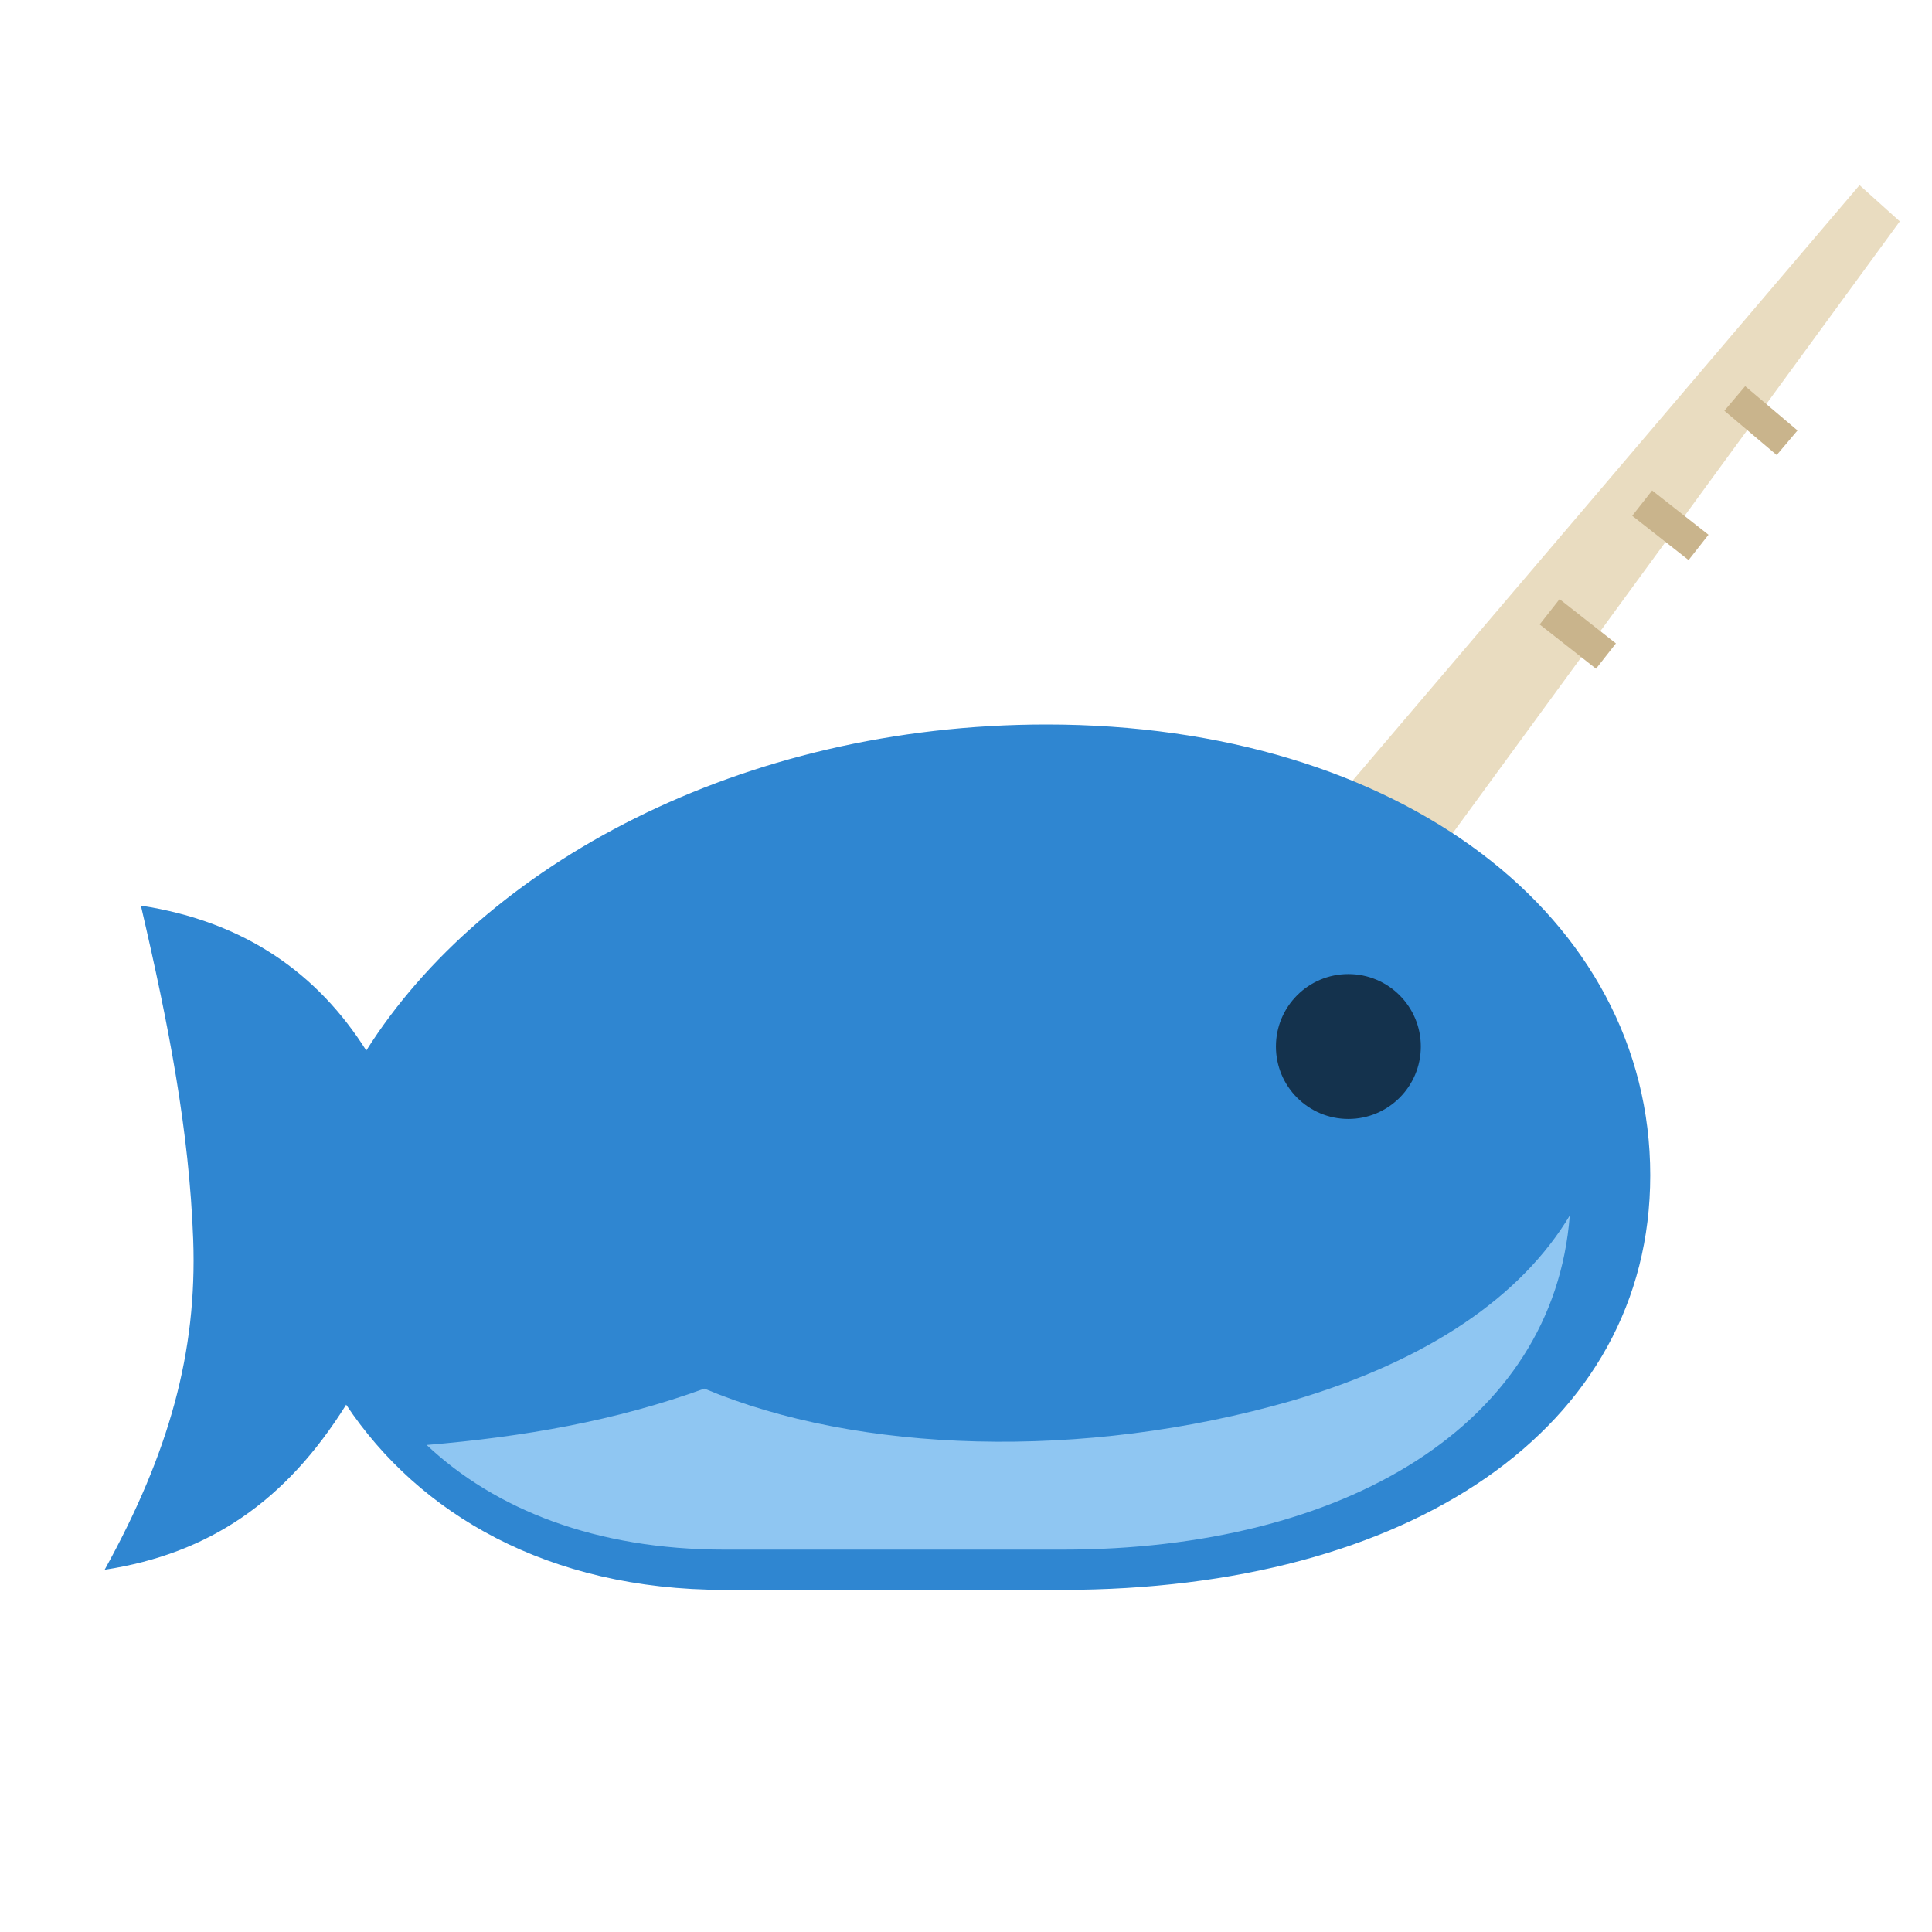
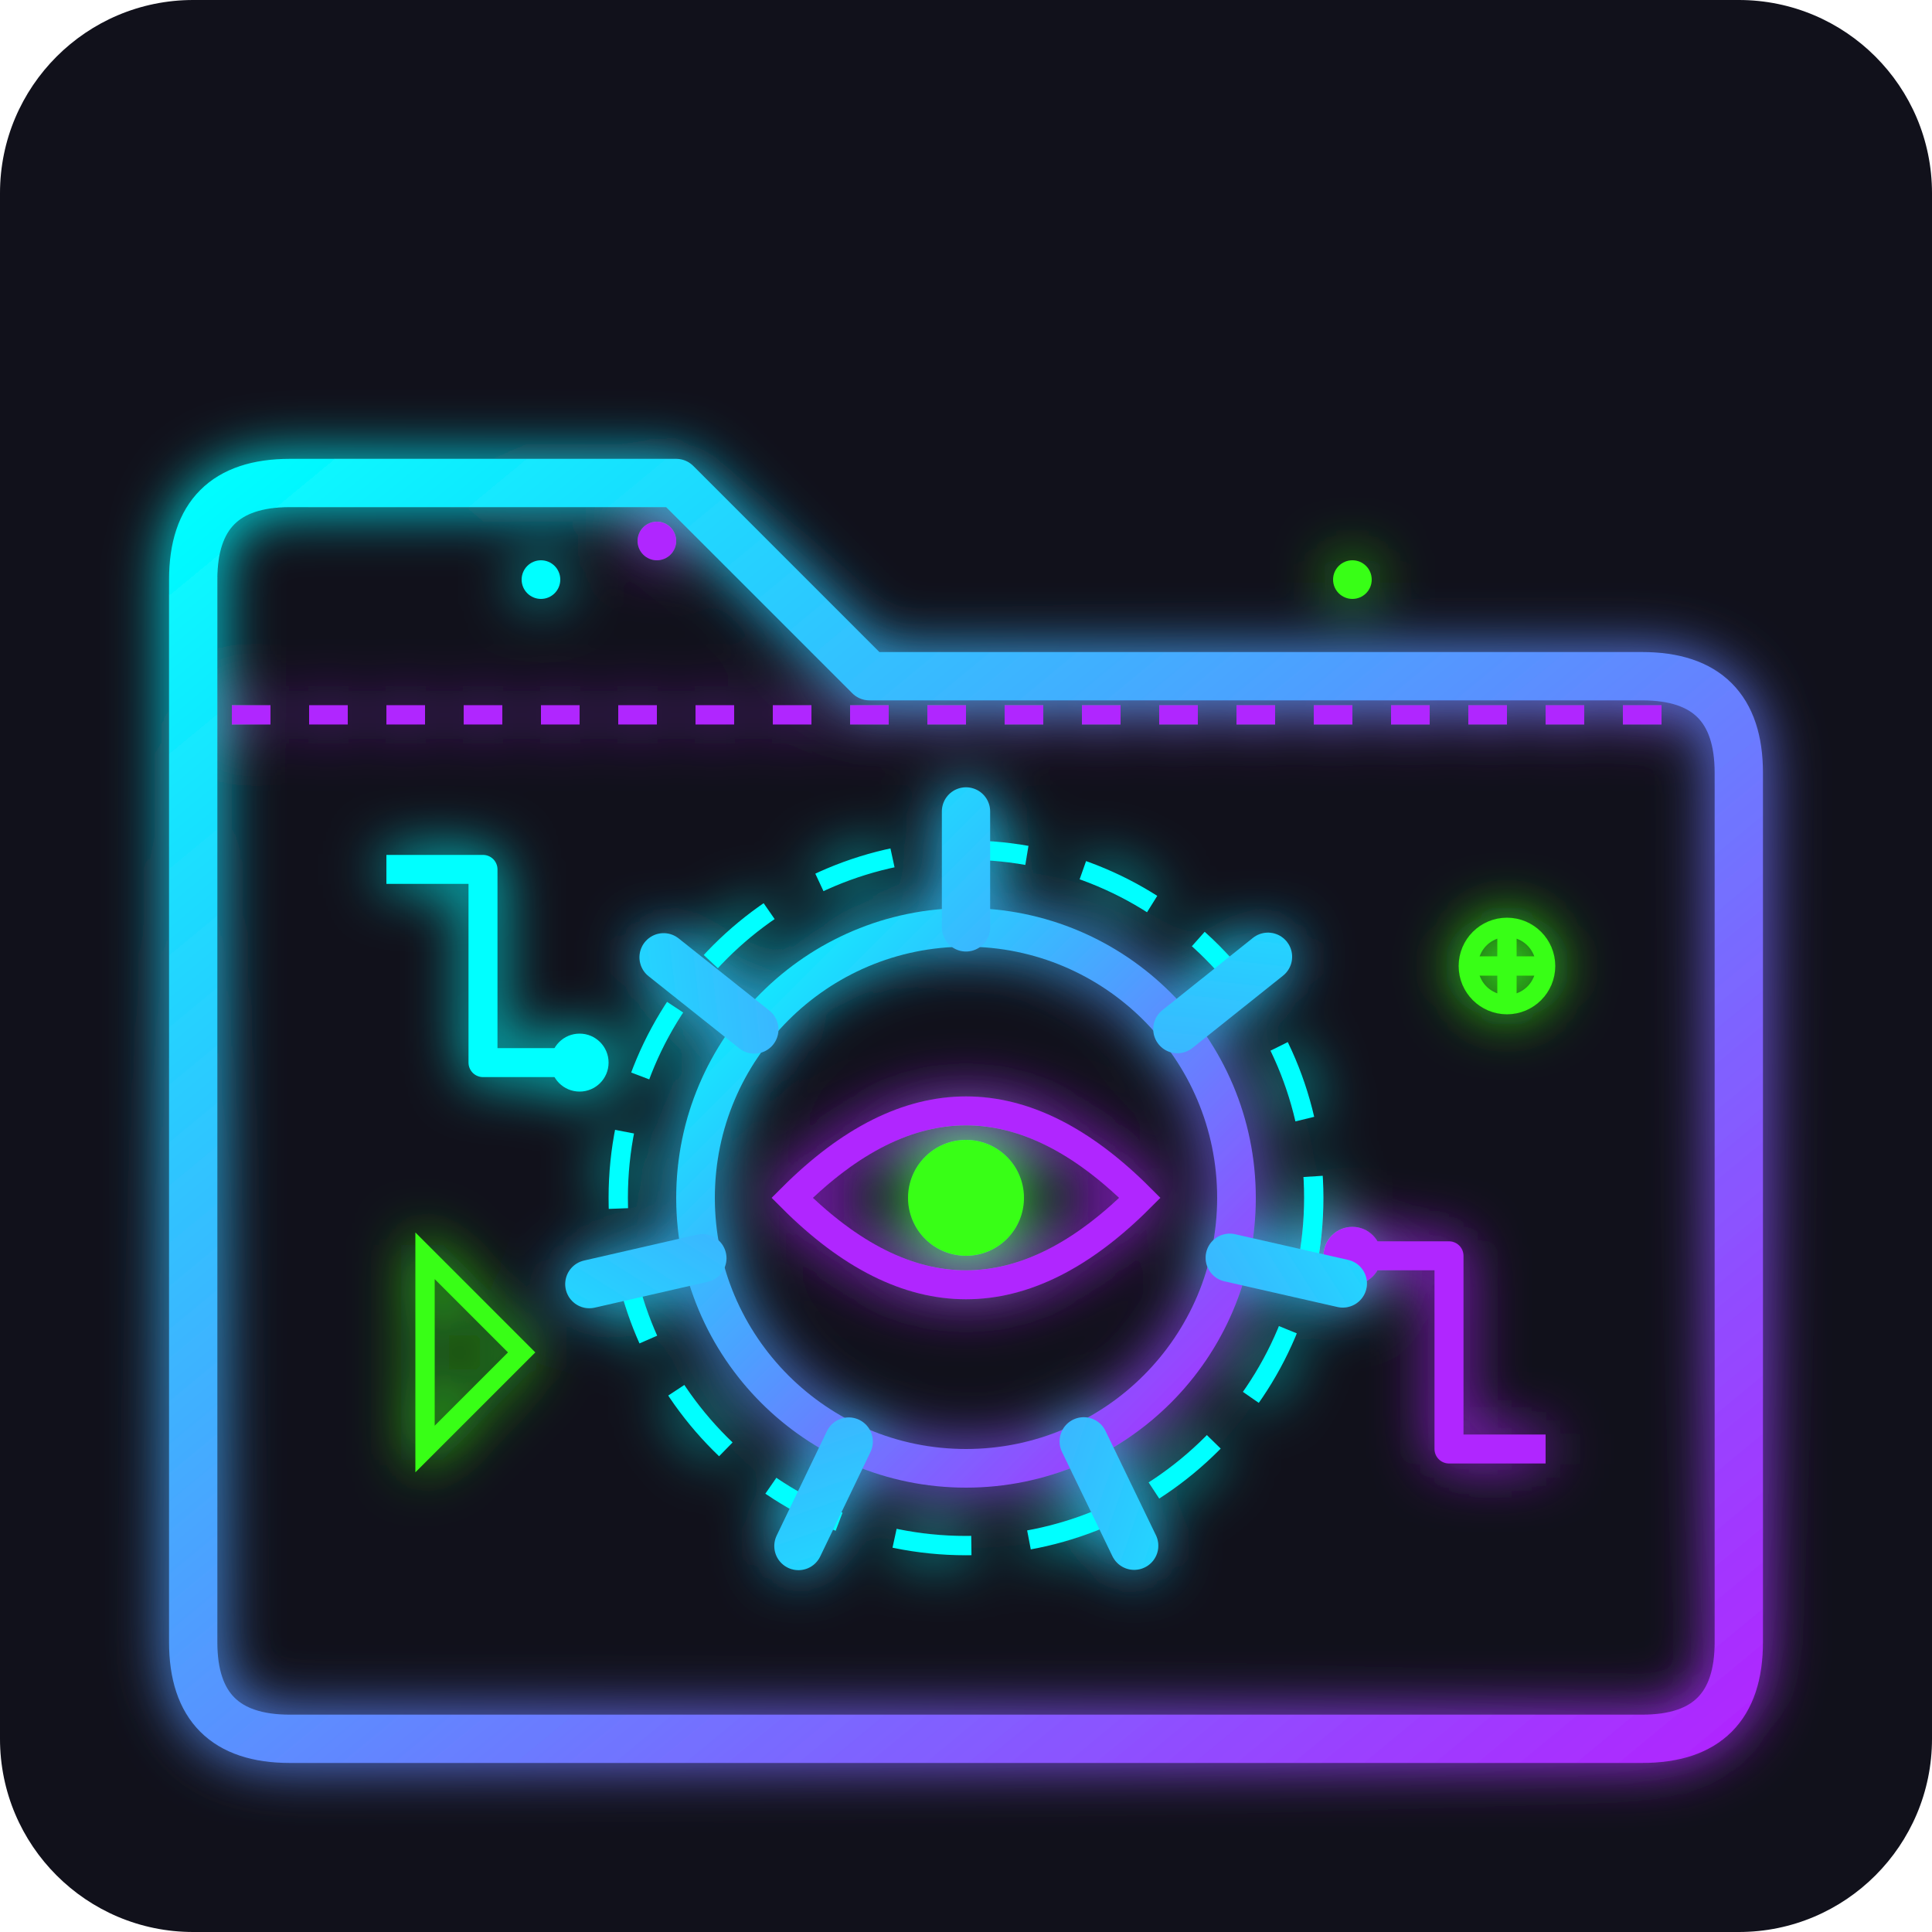
- <svg xmlns="http://www.w3.org/2000/svg" viewBox="0 0 48 48">
-   <path fill="#e9dcc0" d="M33.6 19.4 46.2 4.6l1 .9-11.4 15.6z" />
-   <path fill="none" stroke="#c9b48c" stroke-width=".8" d="m38.5 15.2 1.4 1.1m.9-3.8 1.4 1.1m.9-3.7 1.3 1.1" />
-   <path fill="#2f86d1" d="M3.5 22.5c2.6.4 4.4 1.7 5.6 3.6C12 21.5 18.4 18 26 18c8.8 0 15 4.8 15 11.2 0 6.3-6 10.3-14.6 10.3H18c-4.4 0-7.6-1.9-9.4-4.6-1.5 2.4-3.4 3.7-6 4.1 1.6-2.9 2.3-5.4 2.2-8.2-.1-2.7-.6-5.3-1.3-8.3z" />
-   <path fill="#8fc6f2" d="M17.5 34.5c3.8 1.6 9.4 1.8 14.6.3 3.4-1 5.7-2.6 6.9-4.6-.4 5.2-5.6 8.3-12.6 8.3H18c-3.2 0-5.7-1-7.4-2.6 2.4-.2 4.7-.6 6.9-1.4z" />
-   <circle cx="33.5" cy="26" r="1.8" fill="#14324d" />
+ <svg xmlns="http://www.w3.org/2000/svg" viewBox="0 0 100 100" width="100%" height="100%">
+   <defs>
+     <linearGradient id="neonGlow" x1="0%" y1="0%" x2="100%" y2="100%">
+       <stop offset="0%" stop-color="#0ff" />
+       <stop offset="100%" stop-color="#b026ff" />
+     </linearGradient>
+     <filter id="glow" x="-20%" y="-20%" width="140%" height="140%">
+       <feGaussianBlur stdDeviation="1.5" result="blur" />
+       <feComposite in="SourceGraphic" in2="blur" operator="over" />
+     </filter>
+     <linearGradient id="spokeGlow" gradientUnits="userSpaceOnUse" x1="32" y1="44" x2="68" y2="80">
+       <stop offset="0%" stop-color="#0ff" />
+       <stop offset="100%" stop-color="#b026ff" />
+     </linearGradient>
+   </defs>
+   <rect width="100" height="100" rx="10" fill="#11111b" />
+   <g filter="url(#glow)">
+     <path d="M 15 25               L 35 25               L 45 35               L 85 35               Q 90 35 90 40               L 90 85               Q 90 90 85 90               L 15 90               Q 10 90 10 85               L 10 30               Q 10 25 15 25 Z" fill="none" stroke="url(#neonGlow)" stroke-width="2.5" stroke-linejoin="round" />
+     <line x1="12" y1="37" x2="88" y2="37" stroke="#b026ff" stroke-width="1" stroke-dasharray="2 2" />
+     <polyline points="20,45 25,45 25,55 30,55" fill="none" stroke="#0ff" stroke-width="1.5" stroke-linejoin="round" />
+     <circle cx="30" cy="55" r="1.5" fill="#0ff" />
+     <path d="M 22 65 L 22 75 L 27 70 Z" fill="none" stroke="#39ff14" stroke-width="1" />
+     <polyline points="80,75 75,75 75,65 70,65" fill="none" stroke="#b026ff" stroke-width="1.5" stroke-linejoin="round" />
+     <circle cx="70" cy="65" r="1.5" fill="#b026ff" />
+     <circle cx="78" cy="50" r="2" fill="none" stroke="#39ff14" stroke-width="1" />
+     <line x1="78" y1="48" x2="78" y2="52" stroke="#39ff14" stroke-width="1" />
+     <line x1="76" y1="50" x2="80" y2="50" stroke="#39ff14" stroke-width="1" />
+     <circle cx="50" cy="62" r="14" fill="none" stroke="url(#neonGlow)" stroke-width="2" />
+     <circle cx="50" cy="62" r="18" fill="none" stroke="#0ff" stroke-width="1" stroke-dasharray="4 3" />
+     <g stroke="url(#spokeGlow)" stroke-width="2.5" stroke-linecap="round">
+       <line x1="50" y1="48" x2="50" y2="42" transform="rotate(0 50 62)" />
+       <line x1="50" y1="48" x2="50" y2="42" transform="rotate(51.4 50 62)" />
+       <line x1="50" y1="48" x2="50" y2="42" transform="rotate(102.8 50 62)" />
+       <line x1="50" y1="48" x2="50" y2="42" transform="rotate(154.2 50 62)" />
+       <line x1="50" y1="48" x2="50" y2="42" transform="rotate(205.7 50 62)" />
+       <line x1="50" y1="48" x2="50" y2="42" transform="rotate(257.1 50 62)" />
+       <line x1="50" y1="48" x2="50" y2="42" transform="rotate(308.5 50 62)" />
+     </g>
+     <path d="M 41 62 Q 50 53 59 62 Q 50 71 41 62 Z" fill="none" stroke="#b026ff" stroke-width="1.5" />
+     <circle cx="50" cy="62" r="3" fill="#39ff14" />
+     <circle cx="28" cy="30" r="1" fill="#0ff" />
+     <circle cx="34" cy="28" r="1" fill="#b026ff" />
+     <circle cx="70" cy="30" r="1" fill="#39ff14" />
+   </g>
</svg>
